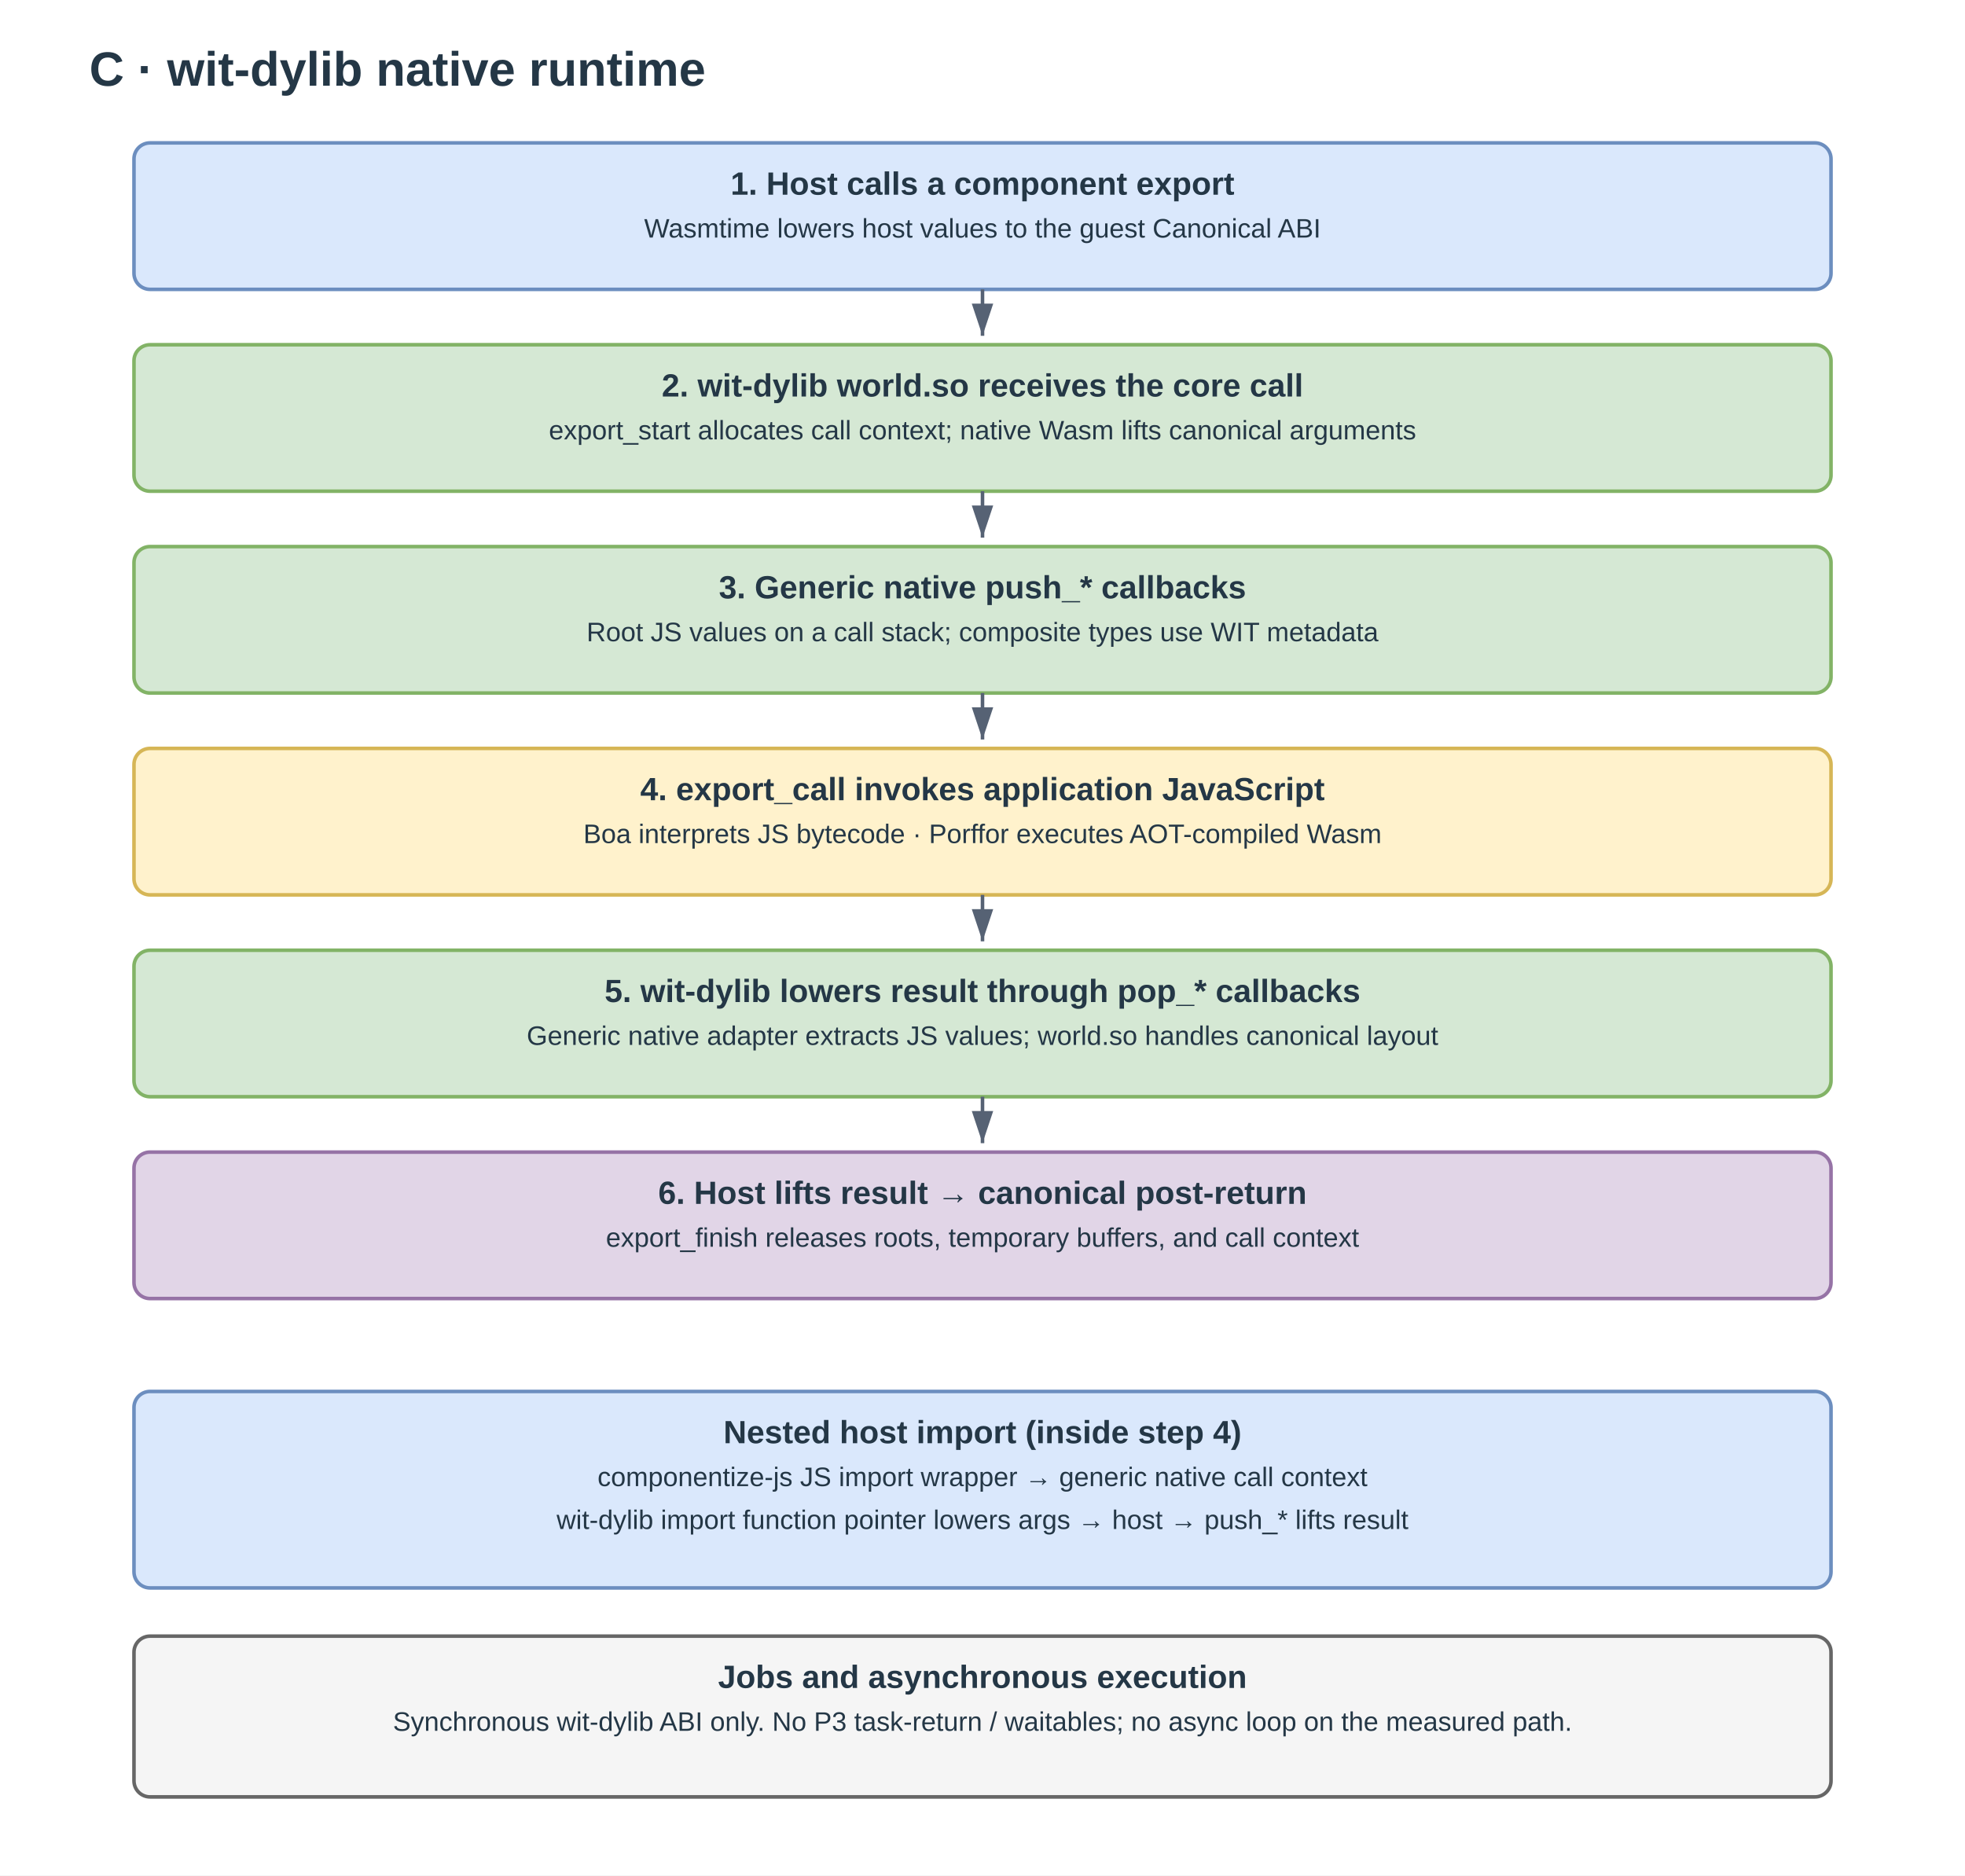
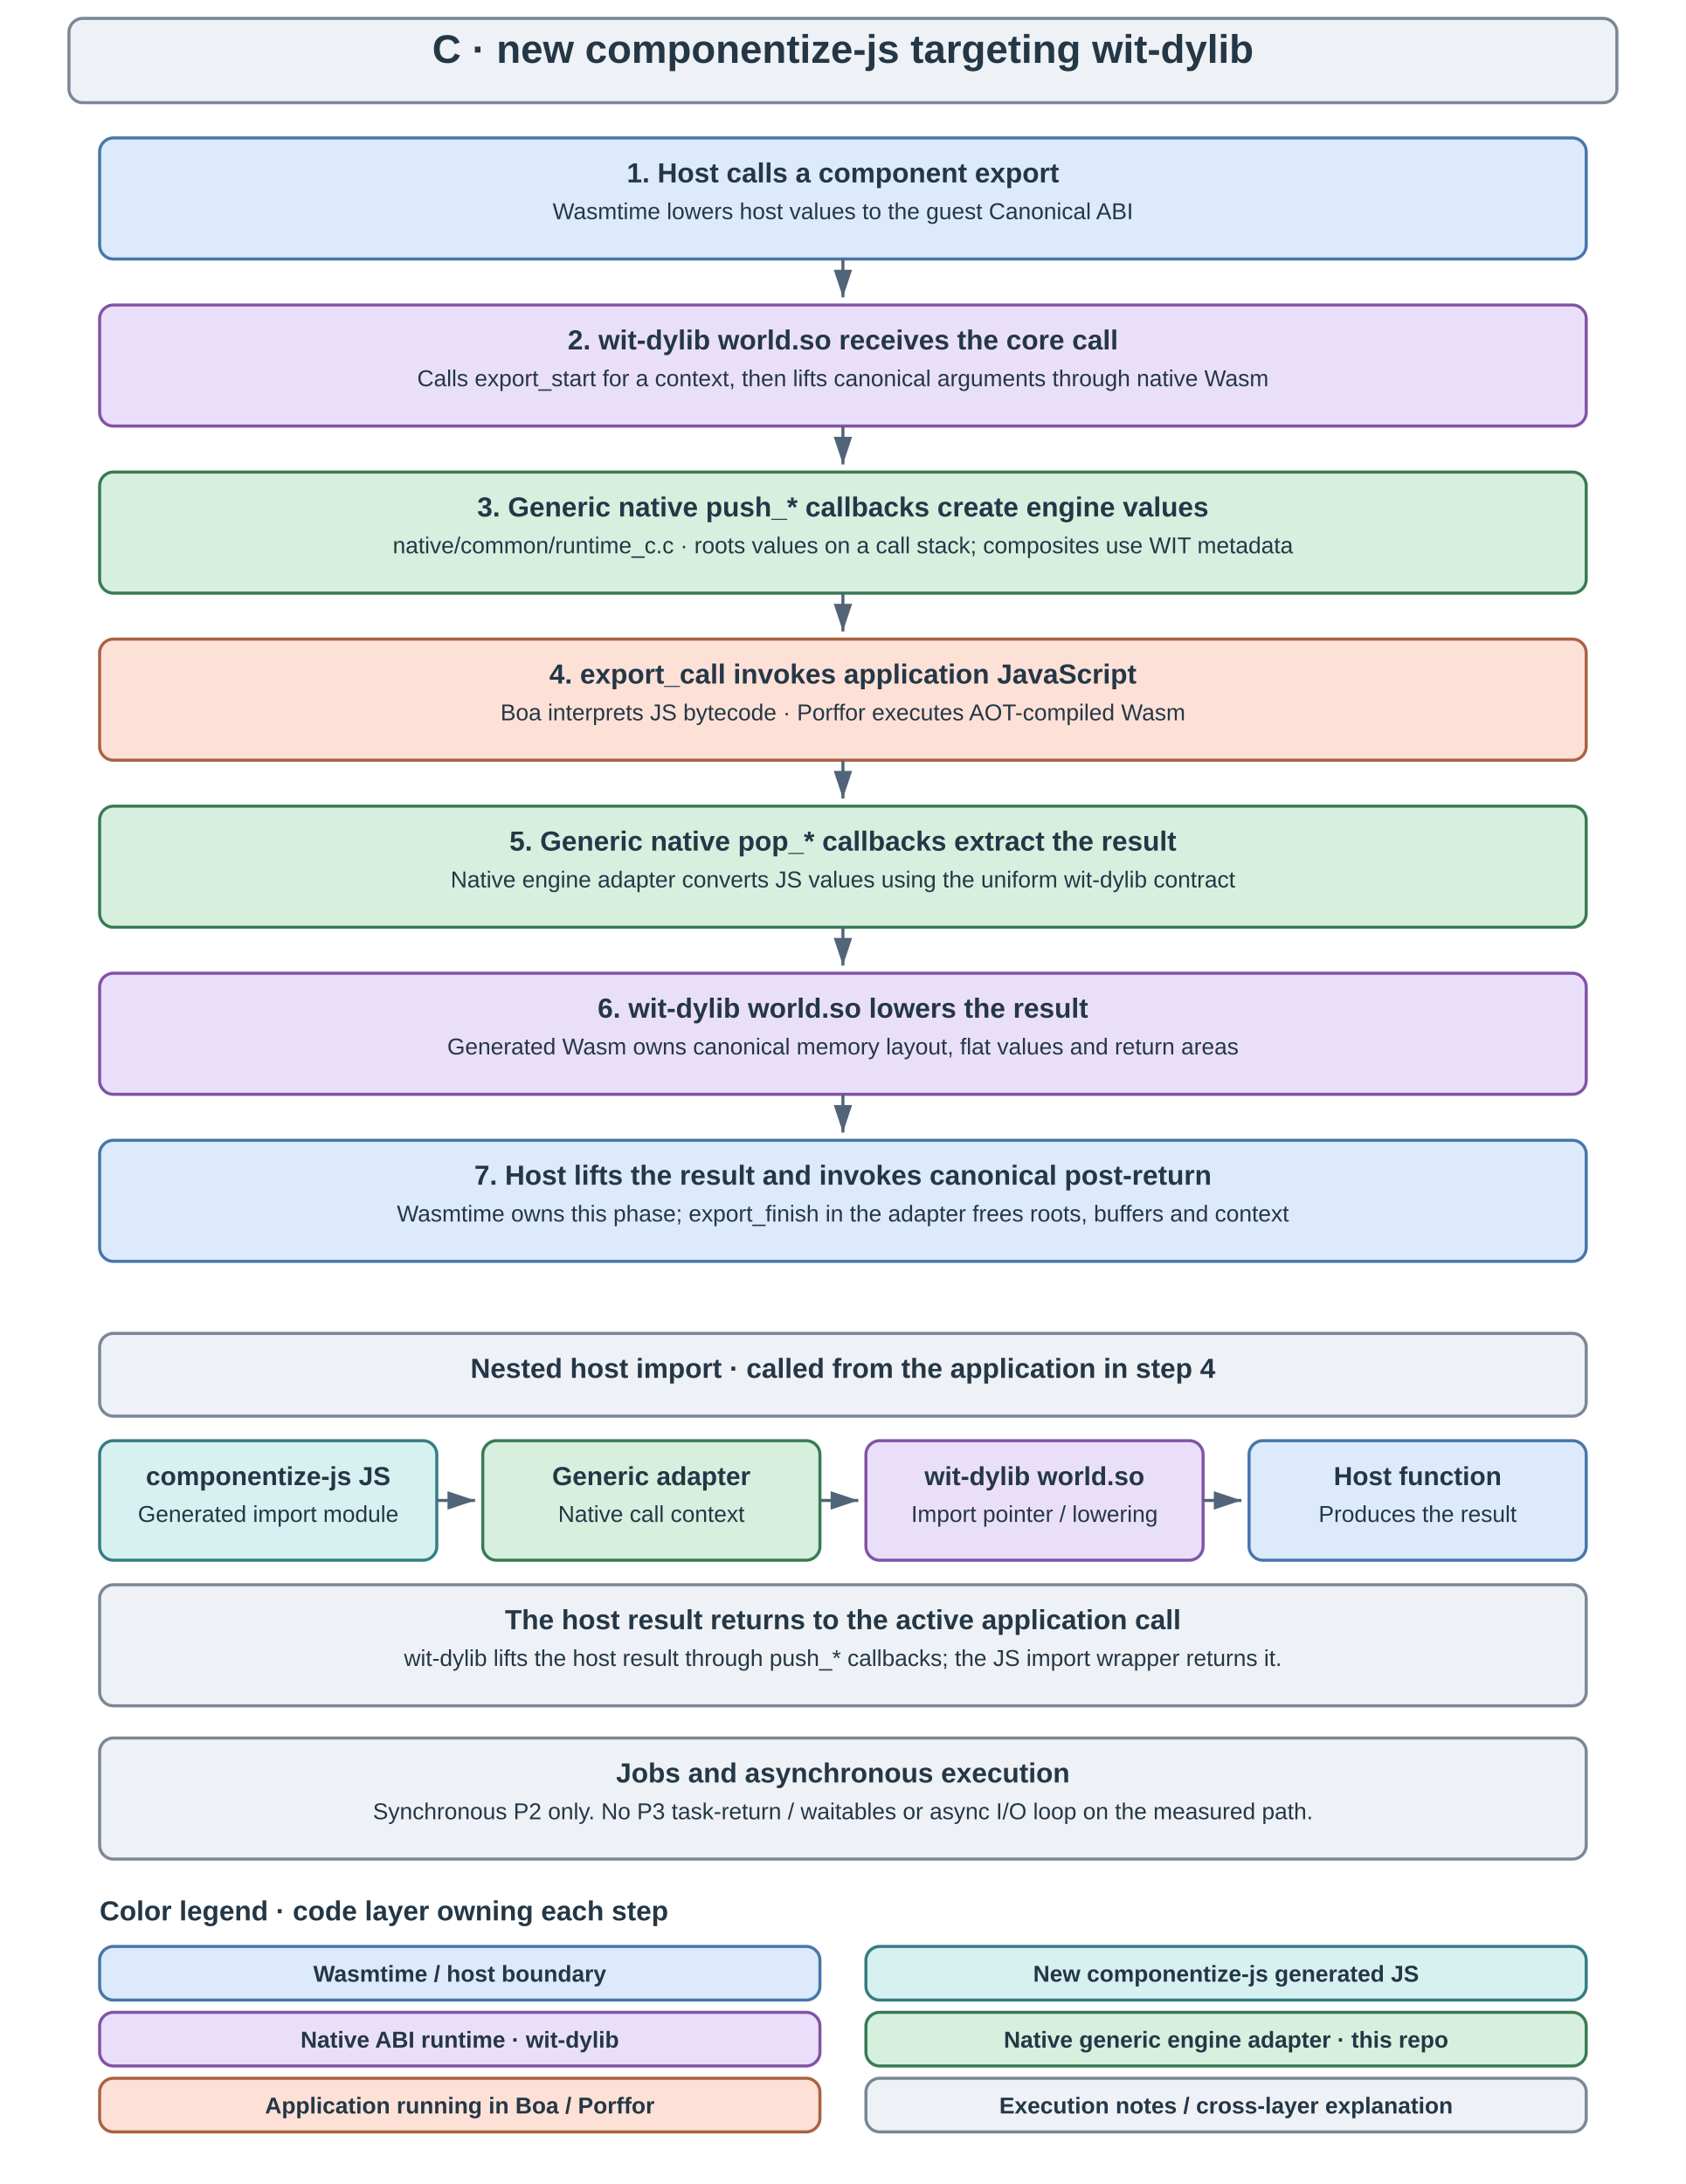
- <svg xmlns="http://www.w3.org/2000/svg" width="1100" height="1050" viewBox="0 0 1100 1050">
+ <svg xmlns="http://www.w3.org/2000/svg" width="1100" height="1425" viewBox="0 0 1100 1425" role="img" aria-labelledby="title desc">
+   <style>svg { color-scheme: light dark; }
+ .canvas { fill: #ffffff; }
+ text { fill: #243746; font-family: Arial, sans-serif; }
+ .muted { fill: #526477; }
+ .arrow { stroke: #526477; fill: none; }
+ .arrowhead { fill: #526477; }
+ .layer-host { fill: #dceafb; stroke: #4776aa; }
+ .layer-bindings { fill: #fff0c2; stroke: #96700c; }
+ .layer-runtime { fill: #eadffa; stroke: #8253a7; }
+ .layer-adapter { fill: #d7efdf; stroke: #387b53; }
+ .layer-engine { fill: #fde1d7; stroke: #aa6243; }
+ .layer-glue { fill: #d7f0f0; stroke: #347d83; }
+ .layer-note { fill: #eef1f5; stroke: #7b8797; }
+ @media (prefers-color-scheme: dark) {
+ .canvas { fill: #101821; }
+ text { fill: #eef3f8; }
+ .muted { fill: #b8c5d4; }
+ .arrow { stroke: #b8c5d4; }
+ .arrowhead { fill: #b8c5d4; }
+ .layer-host { fill: #203c59; stroke: #85b5e8; }
+ .layer-bindings { fill: #4b3a13; stroke: #e8c76b; }
+ .layer-runtime { fill: #3f2c53; stroke: #c1a0e5; }
+ .layer-adapter { fill: #203f30; stroke: #8bcda6; }
+ .layer-engine { fill: #4c3027; stroke: #edaa8d; }
+ .layer-glue { fill: #1d4045; stroke: #84cbd0; }
+ .layer-note { fill: #283343; stroke: #99a8ba; }
+ [style*="fill: #ffffff"] { fill: #101821 !important; }
+ [style*="stroke: #ffffff"] { stroke: #101821 !important; }
+ [style*="fill: #243746"] { fill: #eef3f8 !important; }
+ [style*="stroke: #243746"] { stroke: #eef3f8 !important; }
+ [style*="fill: #526477"] { fill: #b8c5d4 !important; }
+ [style*="stroke: #526477"] { stroke: #b8c5d4 !important; }
+ [style*="fill: #d7dee7"] { fill: #344456 !important; }
+ [style*="stroke: #d7dee7"] { stroke: #344456 !important; }
+ [style*="fill: #dceafb"] { fill: #203c59 !important; }
+ [style*="stroke: #dceafb"] { stroke: #203c59 !important; }
+ [style*="fill: #4776aa"] { fill: #85b5e8 !important; }
+ [style*="stroke: #4776aa"] { stroke: #85b5e8 !important; }
+ [style*="fill: #fff0c2"] { fill: #4b3a13 !important; }
+ [style*="stroke: #fff0c2"] { stroke: #4b3a13 !important; }
+ [style*="fill: #96700c"] { fill: #e8c76b !important; }
+ [style*="stroke: #96700c"] { stroke: #e8c76b !important; }
+ [style*="fill: #eadffa"] { fill: #3f2c53 !important; }
+ [style*="stroke: #eadffa"] { stroke: #3f2c53 !important; }
+ [style*="fill: #8253a7"] { fill: #c1a0e5 !important; }
+ [style*="stroke: #8253a7"] { stroke: #c1a0e5 !important; }
+ [style*="fill: #d7efdf"] { fill: #203f30 !important; }
+ [style*="stroke: #d7efdf"] { stroke: #203f30 !important; }
+ [style*="fill: #387b53"] { fill: #8bcda6 !important; }
+ [style*="stroke: #387b53"] { stroke: #8bcda6 !important; }
+ [style*="fill: #fde1d7"] { fill: #4c3027 !important; }
+ [style*="stroke: #fde1d7"] { stroke: #4c3027 !important; }
+ [style*="fill: #aa6243"] { fill: #edaa8d !important; }
+ [style*="stroke: #aa6243"] { stroke: #edaa8d !important; }
+ [style*="fill: #d7f0f0"] { fill: #1d4045 !important; }
+ [style*="stroke: #d7f0f0"] { stroke: #1d4045 !important; }
+ [style*="fill: #347d83"] { fill: #84cbd0 !important; }
+ [style*="stroke: #347d83"] { stroke: #84cbd0 !important; }
+ [style*="fill: #eef1f5"] { fill: #283343 !important; }
+ [style*="stroke: #eef1f5"] { stroke: #283343 !important; }
+ [style*="fill: #7b8797"] { fill: #99a8ba !important; }
+ [style*="stroke: #7b8797"] { stroke: #99a8ba !important; }
+ }</style>
  <defs>
    <marker id="arrow" markerWidth="10" markerHeight="10" refX="9" refY="3" orient="auto">
-       <path d="M0,0 L0,6 L9,3 z" fill="#566274" />
+       <path d="M0,0 L0,6 L9,3 z" class="arrowhead" />
    </marker>
  </defs>
-   <rect width="1100" height="1050" fill="white" />
-   <text x="50" y="48" font-family="Arial,sans-serif" font-size="27" font-weight="bold" fill="#243746">C · wit-dylib native runtime</text>
-   <rect x="75" y="80" width="950" height="82" rx="9" fill="#dae8fc" stroke="#6c8ebf" stroke-width="2" />
-   <text x="550.0" y="109" text-anchor="middle" font-family="Arial,sans-serif" font-size="18" font-weight="bold" fill="#243746">1. Host calls a component export</text>
-   <text x="550.0" y="133" text-anchor="middle" font-family="Arial,sans-serif" font-size="15" font-weight="normal" fill="#243746">Wasmtime lowers host values to the guest Canonical ABI</text>
-   <rect x="75" y="193" width="950" height="82" rx="9" fill="#d5e8d4" stroke="#82b366" stroke-width="2" />
-   <text x="550.0" y="222" text-anchor="middle" font-family="Arial,sans-serif" font-size="18" font-weight="bold" fill="#243746">2. wit-dylib world.so receives the core call</text>
-   <text x="550.0" y="246" text-anchor="middle" font-family="Arial,sans-serif" font-size="15" font-weight="normal" fill="#243746">export_start allocates call context; native Wasm lifts canonical arguments</text>
-   <path d="M550,162 L550,188" stroke="#566274" stroke-width="2" marker-end="url(#arrow)" />
-   <rect x="75" y="306" width="950" height="82" rx="9" fill="#d5e8d4" stroke="#82b366" stroke-width="2" />
-   <text x="550.0" y="335" text-anchor="middle" font-family="Arial,sans-serif" font-size="18" font-weight="bold" fill="#243746">3. Generic native push_* callbacks</text>
-   <text x="550.0" y="359" text-anchor="middle" font-family="Arial,sans-serif" font-size="15" font-weight="normal" fill="#243746">Root JS values on a call stack; composite types use WIT metadata</text>
-   <path d="M550,275 L550,301" stroke="#566274" stroke-width="2" marker-end="url(#arrow)" />
-   <rect x="75" y="419" width="950" height="82" rx="9" fill="#fff2cc" stroke="#d6b656" stroke-width="2" />
-   <text x="550.0" y="448" text-anchor="middle" font-family="Arial,sans-serif" font-size="18" font-weight="bold" fill="#243746">4. export_call invokes application JavaScript</text>
-   <text x="550.0" y="472" text-anchor="middle" font-family="Arial,sans-serif" font-size="15" font-weight="normal" fill="#243746">Boa interprets JS bytecode · Porffor executes AOT-compiled Wasm</text>
-   <path d="M550,388 L550,414" stroke="#566274" stroke-width="2" marker-end="url(#arrow)" />
-   <rect x="75" y="532" width="950" height="82" rx="9" fill="#d5e8d4" stroke="#82b366" stroke-width="2" />
-   <text x="550.0" y="561" text-anchor="middle" font-family="Arial,sans-serif" font-size="18" font-weight="bold" fill="#243746">5. wit-dylib lowers result through pop_* callbacks</text>
-   <text x="550.0" y="585" text-anchor="middle" font-family="Arial,sans-serif" font-size="15" font-weight="normal" fill="#243746">Generic native adapter extracts JS values; world.so handles canonical layout</text>
-   <path d="M550,501 L550,527" stroke="#566274" stroke-width="2" marker-end="url(#arrow)" />
-   <rect x="75" y="645" width="950" height="82" rx="9" fill="#e1d5e7" stroke="#9673a6" stroke-width="2" />
-   <text x="550.0" y="674" text-anchor="middle" font-family="Arial,sans-serif" font-size="18" font-weight="bold" fill="#243746">6. Host lifts result → canonical post-return</text>
-   <text x="550.0" y="698" text-anchor="middle" font-family="Arial,sans-serif" font-size="15" font-weight="normal" fill="#243746">export_finish releases roots, temporary buffers, and call context</text>
-   <path d="M550,614 L550,640" stroke="#566274" stroke-width="2" marker-end="url(#arrow)" />
-   <rect x="75" y="779" width="950" height="110" rx="9" fill="#dae8fc" stroke="#6c8ebf" stroke-width="2" />
-   <text x="550.0" y="808" text-anchor="middle" font-family="Arial,sans-serif" font-size="18" font-weight="bold" fill="#243746">Nested host import (inside step 4)</text>
-   <text x="550.0" y="832" text-anchor="middle" font-family="Arial,sans-serif" font-size="15" font-weight="normal" fill="#243746">componentize-js JS import wrapper → generic native call context</text>
-   <text x="550.0" y="856" text-anchor="middle" font-family="Arial,sans-serif" font-size="15" font-weight="normal" fill="#243746">wit-dylib import function pointer lowers args → host → push_* lifts result</text>
-   <rect x="75" y="916" width="950" height="90" rx="9" fill="#f5f5f5" stroke="#666666" stroke-width="2" />
-   <text x="550.0" y="945" text-anchor="middle" font-family="Arial,sans-serif" font-size="18" font-weight="bold" fill="#243746">Jobs and asynchronous execution</text>
-   <text x="550.0" y="969" text-anchor="middle" font-family="Arial,sans-serif" font-size="15" font-weight="normal" fill="#243746">Synchronous wit-dylib ABI only. No P3 task-return / waitables; no async loop on the measured path.</text>
+   <rect class="canvas" width="1100" height="1425" />
+   <rect x="45" y="12" width="1010" height="55" rx="9" class="layer-note" stroke-width="2" />
+   <text x="550.0" y="41" text-anchor="middle" font-size="26" font-weight="bold">C · new componentize-js targeting wit-dylib</text>
+   <rect x="65" y="90" width="970" height="79" rx="9" class="layer-host" stroke-width="2" />
+   <text x="550.0" y="119" text-anchor="middle" font-size="18" font-weight="bold">1. Host calls a component export</text>
+   <text x="550.0" y="143" text-anchor="middle" font-size="15" font-weight="normal">Wasmtime lowers host values to the guest Canonical ABI</text>
+   <rect x="65" y="199" width="970" height="79" rx="9" class="layer-runtime" stroke-width="2" />
+   <text x="550.0" y="228" text-anchor="middle" font-size="18" font-weight="bold">2. wit-dylib world.so receives the core call</text>
+   <text x="550.0" y="252" text-anchor="middle" font-size="15" font-weight="normal">Calls export_start for a context, then lifts canonical arguments through native Wasm</text>
+   <path d="M550,169 L550,194" class="arrow" stroke-width="2" marker-end="url(#arrow)" />
+   <rect x="65" y="308" width="970" height="79" rx="9" class="layer-adapter" stroke-width="2" />
+   <text x="550.0" y="337" text-anchor="middle" font-size="18" font-weight="bold">3. Generic native push_* callbacks create engine values</text>
+   <text x="550.0" y="361" text-anchor="middle" font-size="15" font-weight="normal">native/common/runtime_c.c · roots values on a call stack; composites use WIT metadata</text>
+   <path d="M550,278 L550,303" class="arrow" stroke-width="2" marker-end="url(#arrow)" />
+   <rect x="65" y="417" width="970" height="79" rx="9" class="layer-engine" stroke-width="2" />
+   <text x="550.0" y="446" text-anchor="middle" font-size="18" font-weight="bold">4. export_call invokes application JavaScript</text>
+   <text x="550.0" y="470" text-anchor="middle" font-size="15" font-weight="normal">Boa interprets JS bytecode · Porffor executes AOT-compiled Wasm</text>
+   <path d="M550,387 L550,412" class="arrow" stroke-width="2" marker-end="url(#arrow)" />
+   <rect x="65" y="526" width="970" height="79" rx="9" class="layer-adapter" stroke-width="2" />
+   <text x="550.0" y="555" text-anchor="middle" font-size="18" font-weight="bold">5. Generic native pop_* callbacks extract the result</text>
+   <text x="550.0" y="579" text-anchor="middle" font-size="15" font-weight="normal">Native engine adapter converts JS values using the uniform wit-dylib contract</text>
+   <path d="M550,496 L550,521" class="arrow" stroke-width="2" marker-end="url(#arrow)" />
+   <rect x="65" y="635" width="970" height="79" rx="9" class="layer-runtime" stroke-width="2" />
+   <text x="550.0" y="664" text-anchor="middle" font-size="18" font-weight="bold">6. wit-dylib world.so lowers the result</text>
+   <text x="550.0" y="688" text-anchor="middle" font-size="15" font-weight="normal">Generated Wasm owns canonical memory layout, flat values and return areas</text>
+   <path d="M550,605 L550,630" class="arrow" stroke-width="2" marker-end="url(#arrow)" />
+   <rect x="65" y="744" width="970" height="79" rx="9" class="layer-host" stroke-width="2" />
+   <text x="550.0" y="773" text-anchor="middle" font-size="18" font-weight="bold">7. Host lifts the result and invokes canonical post-return</text>
+   <text x="550.0" y="797" text-anchor="middle" font-size="15" font-weight="normal">Wasmtime owns this phase; export_finish in the adapter frees roots, buffers and context</text>
+   <path d="M550,714 L550,739" class="arrow" stroke-width="2" marker-end="url(#arrow)" />
+   <rect x="65" y="870" width="970" height="54" rx="9" class="layer-note" stroke-width="2" />
+   <text x="550.0" y="899" text-anchor="middle" font-size="18" font-weight="bold">Nested host import · called from the application in step 4</text>
+   <rect x="65.0" y="940" width="220.0" height="78" rx="9" class="layer-glue" stroke-width="2" />
+   <text x="175.0" y="969" text-anchor="middle" font-size="17" font-weight="bold">componentize-js JS</text>
+   <text x="175.0" y="993" text-anchor="middle" font-size="15" font-weight="normal">Generated import module</text>
+   <rect x="315.0" y="940" width="220.0" height="78" rx="9" class="layer-adapter" stroke-width="2" />
+   <text x="425.0" y="969" text-anchor="middle" font-size="17" font-weight="bold">Generic adapter</text>
+   <text x="425.0" y="993" text-anchor="middle" font-size="15" font-weight="normal">Native call context</text>
+   <path d="M285.0,979 L310.0,979" class="arrow" stroke-width="2" marker-end="url(#arrow)" />
+   <rect x="565.0" y="940" width="220.0" height="78" rx="9" class="layer-runtime" stroke-width="2" />
+   <text x="675.0" y="969" text-anchor="middle" font-size="17" font-weight="bold">wit-dylib world.so</text>
+   <text x="675.0" y="993" text-anchor="middle" font-size="15" font-weight="normal">Import pointer / lowering</text>
+   <path d="M535.0,979 L560.0,979" class="arrow" stroke-width="2" marker-end="url(#arrow)" />
+   <rect x="815.0" y="940" width="220.0" height="78" rx="9" class="layer-host" stroke-width="2" />
+   <text x="925.0" y="969" text-anchor="middle" font-size="17" font-weight="bold">Host function</text>
+   <text x="925.0" y="993" text-anchor="middle" font-size="15" font-weight="normal">Produces the result</text>
+   <path d="M785.0,979 L810.0,979" class="arrow" stroke-width="2" marker-end="url(#arrow)" />
+   <rect x="65" y="1034" width="970" height="79" rx="9" class="layer-note" stroke-width="2" />
+   <text x="550.0" y="1063" text-anchor="middle" font-size="18" font-weight="bold">The host result returns to the active application call</text>
+   <text x="550.0" y="1087" text-anchor="middle" font-size="15" font-weight="normal">wit-dylib lifts the host result through push_* callbacks; the JS import wrapper returns it.</text>
+   <rect x="65" y="1134" width="970" height="79" rx="9" class="layer-note" stroke-width="2" />
+   <text x="550.0" y="1163" text-anchor="middle" font-size="18" font-weight="bold">Jobs and asynchronous execution</text>
+   <text x="550.0" y="1187" text-anchor="middle" font-size="15" font-weight="normal">Synchronous P2 only. No P3 task-return / waitables or async I/O loop on the measured path.</text>
+   <text x="65" y="1253" font-size="18" font-weight="bold">Color legend · code layer owning each step</text>
+   <rect x="65" y="1270" width="470" height="35" rx="9" class="layer-host" stroke-width="2" />
+   <text x="300.0" y="1293" text-anchor="middle" font-size="15" font-weight="bold">Wasmtime / host boundary</text>
+   <rect x="565" y="1270" width="470" height="35" rx="9" class="layer-glue" stroke-width="2" />
+   <text x="800.0" y="1293" text-anchor="middle" font-size="15" font-weight="bold">New componentize-js generated JS</text>
+   <rect x="65" y="1313" width="470" height="35" rx="9" class="layer-runtime" stroke-width="2" />
+   <text x="300.0" y="1336" text-anchor="middle" font-size="15" font-weight="bold">Native ABI runtime · wit-dylib</text>
+   <rect x="565" y="1313" width="470" height="35" rx="9" class="layer-adapter" stroke-width="2" />
+   <text x="800.0" y="1336" text-anchor="middle" font-size="15" font-weight="bold">Native generic engine adapter · this repo</text>
+   <rect x="65" y="1356" width="470" height="35" rx="9" class="layer-engine" stroke-width="2" />
+   <text x="300.0" y="1379" text-anchor="middle" font-size="15" font-weight="bold">Application running in Boa / Porffor</text>
+   <rect x="565" y="1356" width="470" height="35" rx="9" class="layer-note" stroke-width="2" />
+   <text x="800.0" y="1379" text-anchor="middle" font-size="15" font-weight="bold">Execution notes / cross-layer explanation</text>
</svg>
